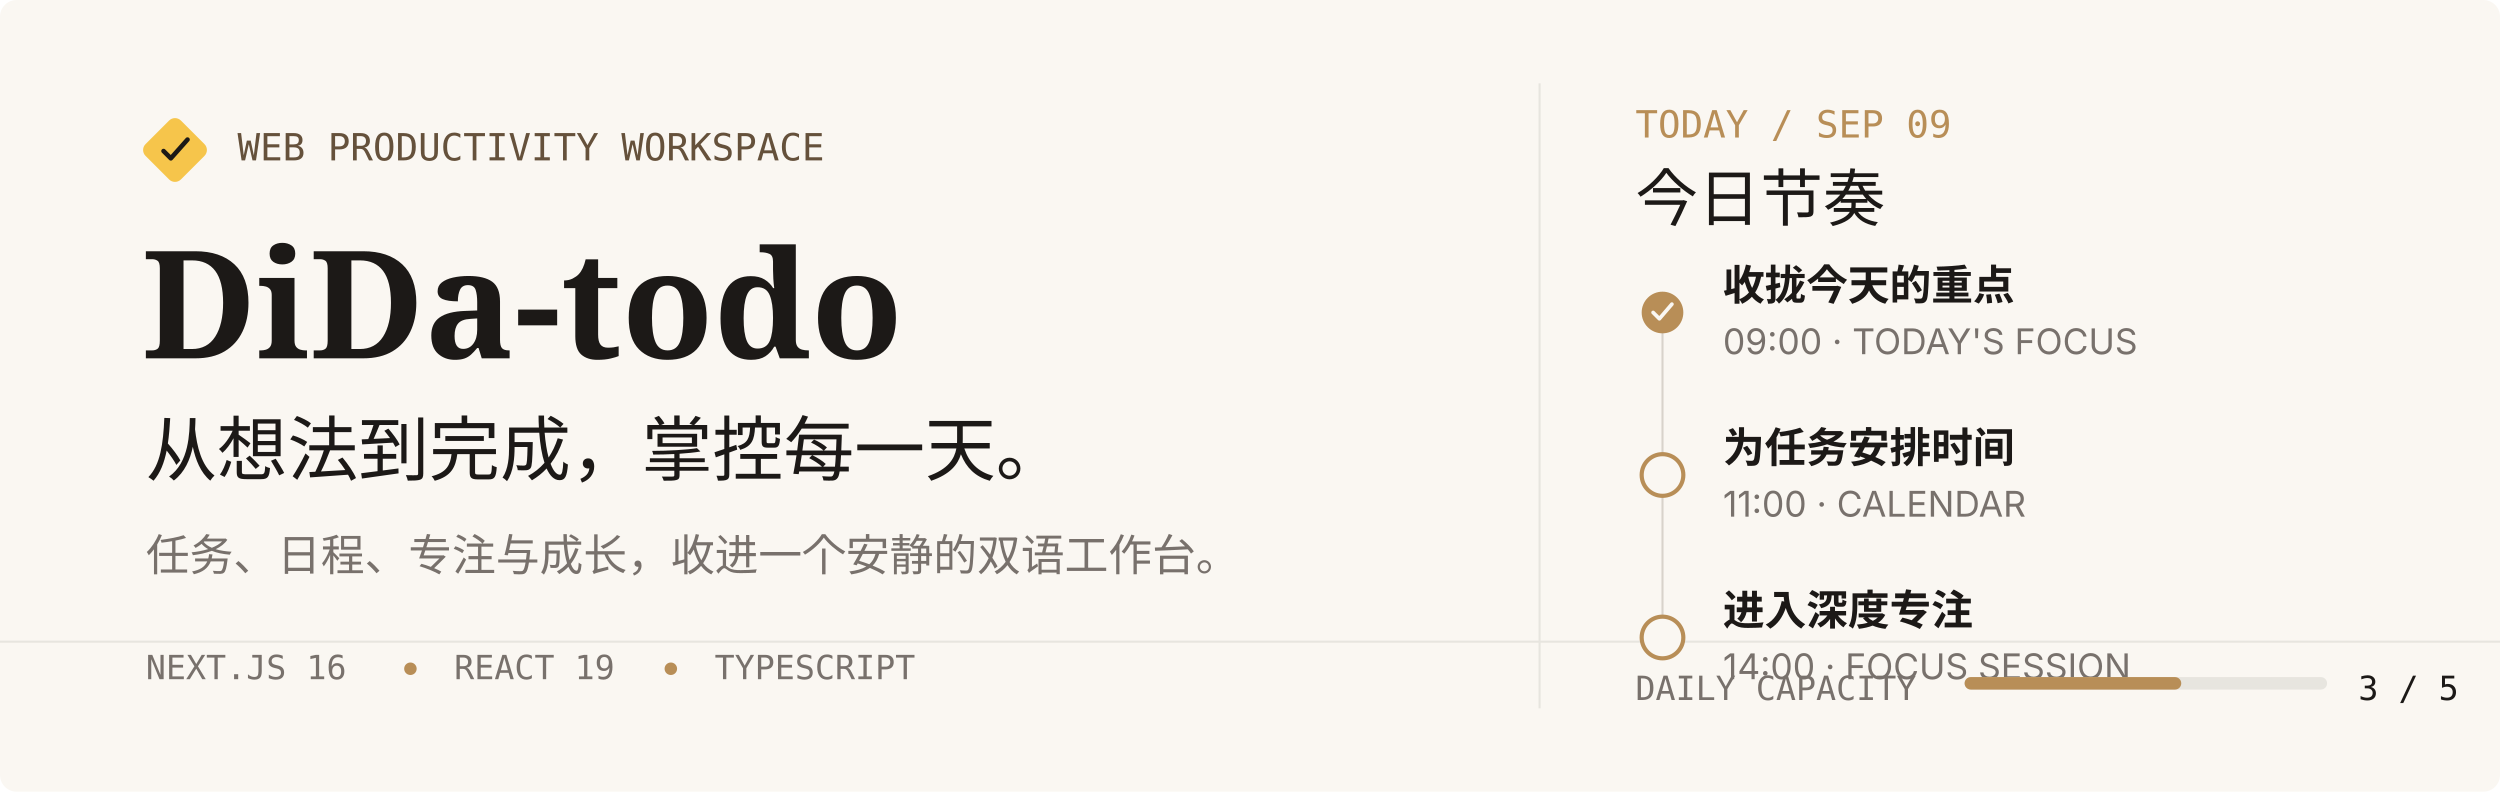
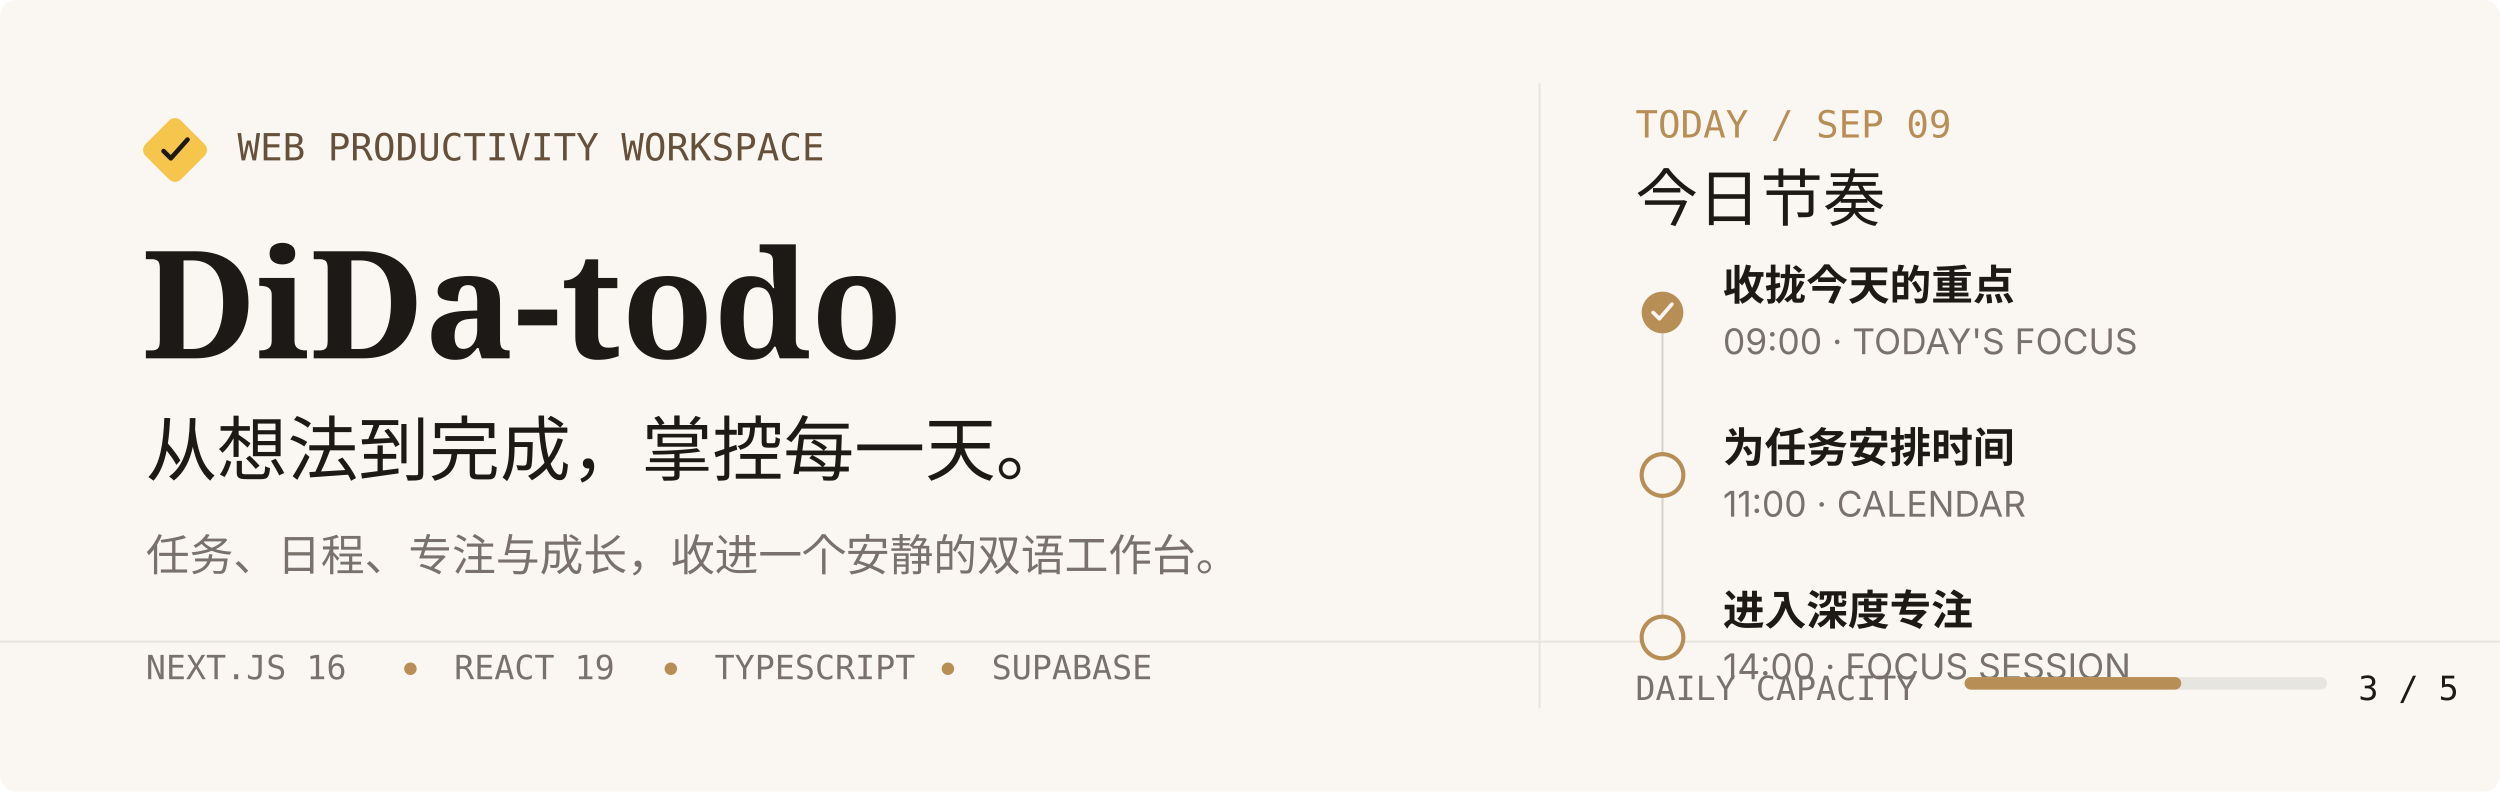
<svg xmlns="http://www.w3.org/2000/svg" width="1200" height="380" viewBox="0 0 1200 380" role="img" aria-labelledby="title desc">
  <rect width="1200" height="380" rx="8" fill="#FAF7F2" />
  <path d="M0 308H1200" stroke="#E7E5DF" />
  <path d="M739 40V340" stroke="#E7E5DF" />
  <g transform="translate(68 54)">
    <g transform="translate(0 2)">
      <rect x="4" y="4" width="24" height="24" rx="4" transform="rotate(45 16 16)" fill="#F6C54B" />
      <path d="M10.5 16.5l3.5 3.5 8-9" fill="none" stroke="#1C1917" stroke-width="2.2" stroke-linecap="round" stroke-linejoin="round" />
    </g>
    <text x="46" y="23" fill="#65513B" font-family="ui-monospace, SFMono-Regular, Menlo, monospace" font-size="18">WEB PRODUCTIVITY WORKSPACE</text>
    <text x="0" y="118" fill="#1C1917" font-family="Georgia, Songti SC, serif" font-size="72" font-weight="600">DiDa-todo</text>
    <text x="2" y="174" fill="#1C1917" font-family="Georgia, Songti SC, serif" font-size="34">从想法到完成，掌控每一天。</text>
    <text x="2" y="220" fill="#78716C" font-family="-apple-system, BlinkMacSystemFont, Segoe UI, PingFang SC, sans-serif" font-size="21">任务、日程、专注与成长，收进一个安静的双语工作台。</text>
    <g transform="translate(2 272)" font-family="ui-monospace, SFMono-Regular, Menlo, monospace" font-size="16" fill="#78716C">
      <text x="0" y="0">NEXT.JS 16</text>
      <circle cx="127" cy="-5" r="3" fill="#B88E57" />
      <text x="148" y="0">REACT 19</text>
      <circle cx="252" cy="-5" r="3" fill="#B88E57" />
      <text x="273" y="0">TYPESCRIPT</text>
+       <circle cx="385" cy="-5" r="3" fill="#B88E57" />
+       <text x="406" y="0">SUPABASE</text>
    </g>
  </g>
  <g transform="translate(785 48)">
    <text x="0" y="18" fill="#B88E57" font-family="ui-monospace, SFMono-Regular, Menlo, monospace" font-size="18">TODAY / SEP 09</text>
    <text x="0" y="58" fill="#1C1917" font-family="Georgia, Songti SC, serif" font-size="30">今日节奏</text>
    <g transform="translate(0 88)" font-family="-apple-system, BlinkMacSystemFont, Segoe UI, PingFang SC, sans-serif">
      <path d="M13 14V177" stroke="#D8D3CB" />
      <g>
        <circle cx="13" cy="14" r="10" fill="#B88E57" />
        <path d="M8.5 14l3 3 6-7" fill="none" stroke="#FAF7F2" stroke-width="1.8" stroke-linecap="round" stroke-linejoin="round" />
        <text x="42" y="8" fill="#1C1917" font-size="20" font-weight="600">收拢今天的重点</text>
        <text x="42" y="34" fill="#78716C" font-size="17">09:00 · TODAY'S FOCUS</text>
      </g>
      <g transform="translate(0 78)">
        <circle cx="13" cy="14" r="10" fill="#FAF7F2" stroke="#B88E57" stroke-width="2" />
        <text x="42" y="8" fill="#1C1917" font-size="20" font-weight="600">为任务安排时间</text>
        <text x="42" y="34" fill="#78716C" font-size="17">11:00 · CALENDAR</text>
      </g>
      <g transform="translate(0 156)">
        <circle cx="13" cy="14" r="10" fill="#FAF7F2" stroke="#B88E57" stroke-width="2" />
        <text x="42" y="8" fill="#1C1917" font-size="20" font-weight="600">进入深度专注</text>
        <text x="42" y="34" fill="#78716C" font-size="17">14:00 · FOCUS SESSION</text>
      </g>
    </g>
    <g transform="translate(0 288)">
      <text x="0" y="0" fill="#78716C" font-family="ui-monospace, SFMono-Regular, Menlo, monospace" font-size="16">DAILY CAPACITY</text>
      <rect x="158" y="-11" width="174" height="6" rx="3" fill="#E7E5DF" />
      <rect x="158" y="-11" width="104" height="6" rx="3" fill="#B88E57" />
      <text x="347" y="0" fill="#1C1917" font-family="ui-monospace, SFMono-Regular, Menlo, monospace" font-size="16">3 / 5</text>
    </g>
  </g>
</svg>
